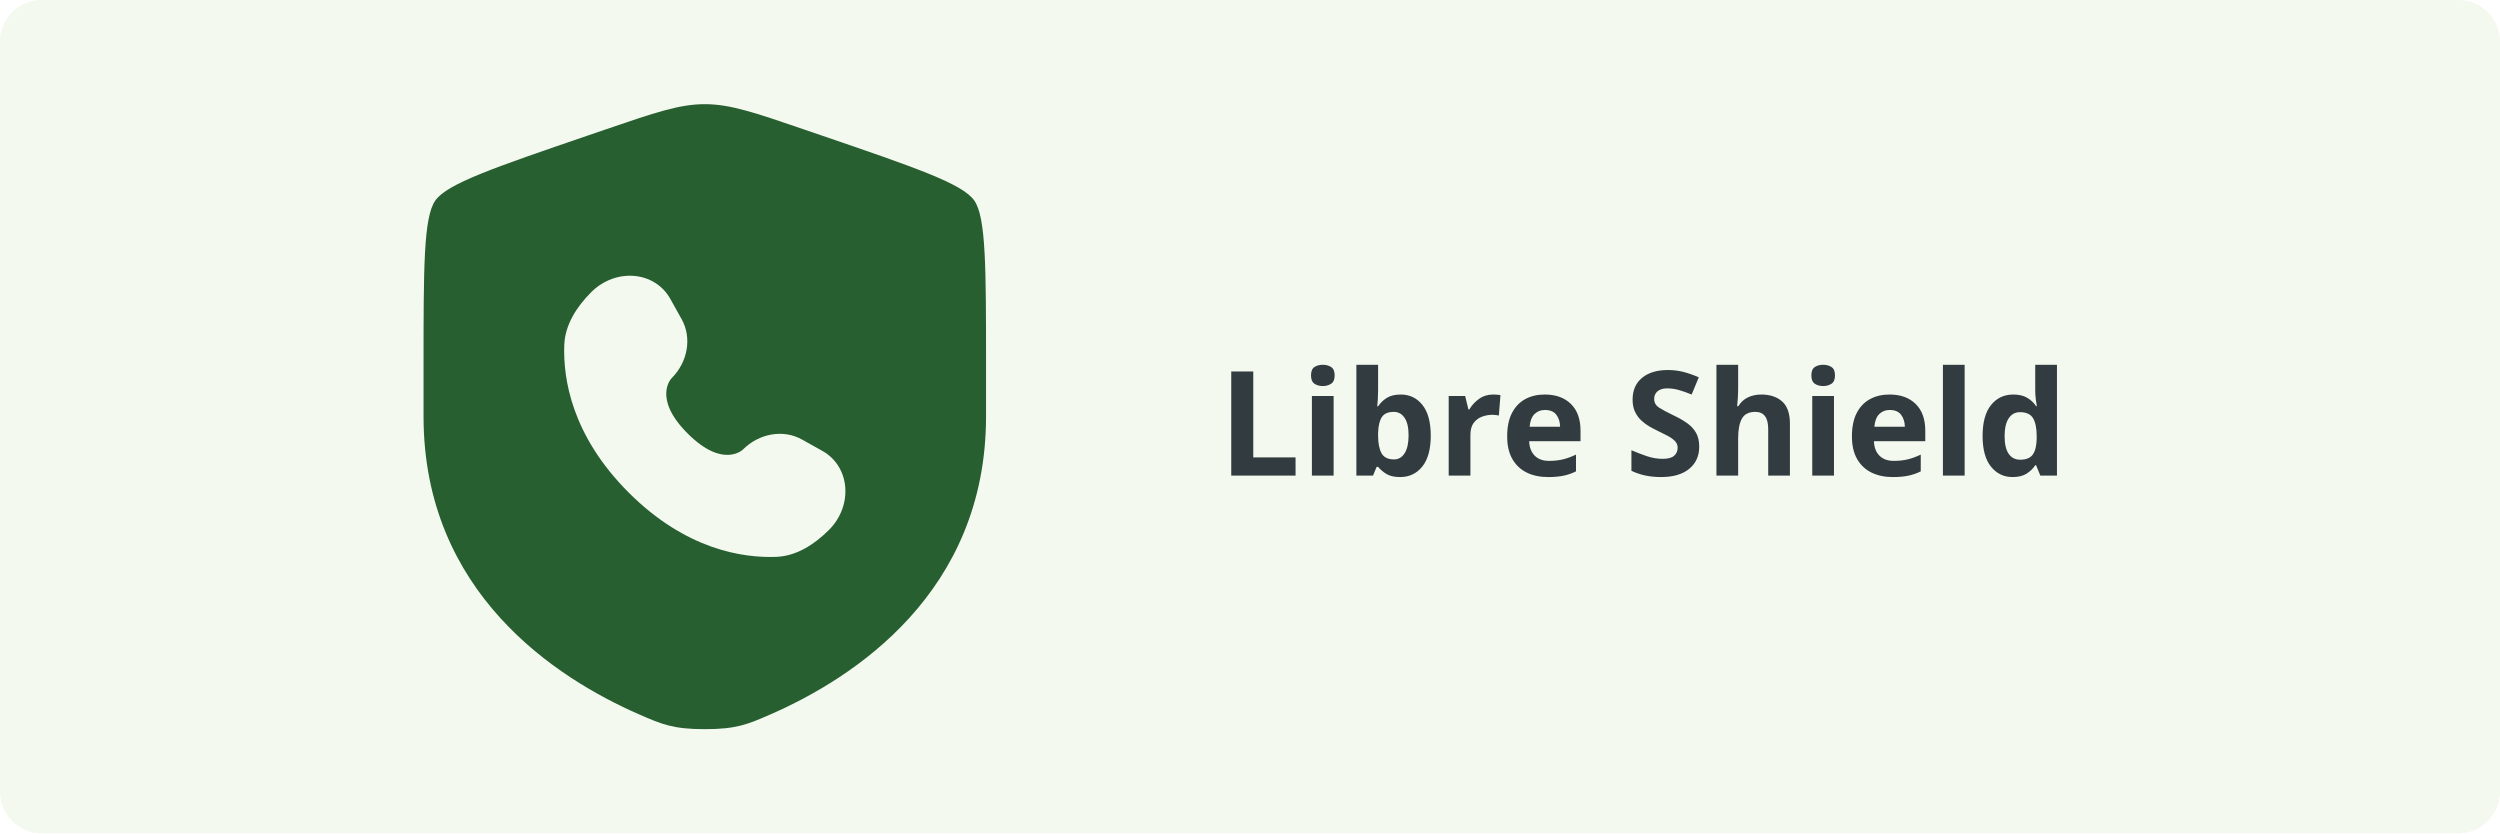
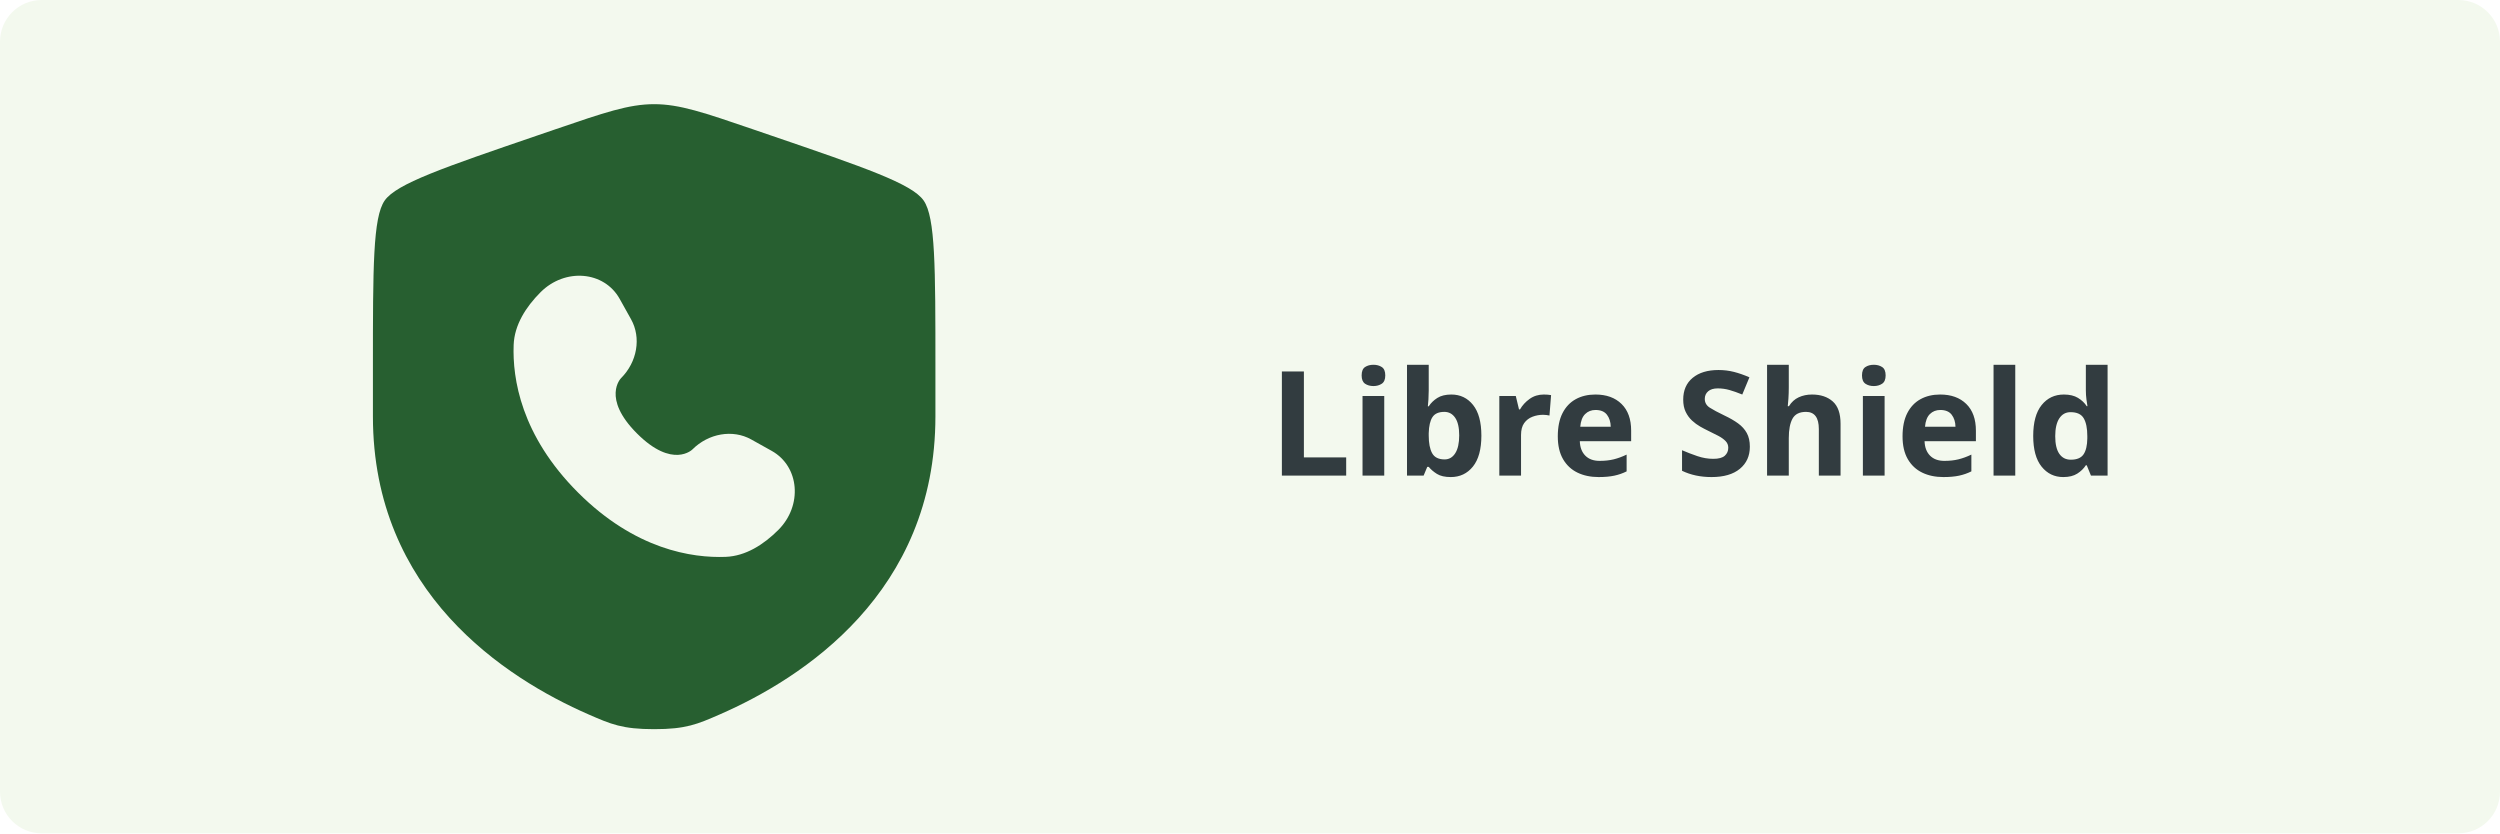
<svg xmlns="http://www.w3.org/2000/svg" width="3000" height="1000" id="screenshot-a4ed09ef-3fc1-80b7-8004-67d9c524d77a" fill="none" version="1.1">
  <style>@font-face{font-family:'Poppins';font-style:normal;font-weight:700;font-display:block;src:url(https://design.penpot.app/internal/gfonts/font/poppins/v21/pxiByp8kv8JHgFVrLCz7Z1JlFc-K.woff2) format('woff2');unicode-range:U+0100-02AF, U+0304, U+0308, U+0329, U+1E00-1E9F, U+1EF2-1EFF, U+2020, U+20A0-20AB, U+20AD-20C0, U+2113, U+2C60-2C7F, U+A720-A7FF}@font-face{font-family:'Poppins';font-style:normal;font-weight:700;font-display:block;src:url(https://design.penpot.app/internal/gfonts/font/poppins/v21/pxiByp8kv8JHgFVrLCz7Z1xlFQ.woff2) format('woff2');unicode-range:U+0000-00FF, U+0131, U+0152-0153, U+02BB-02BC, U+02C6, U+02DA, U+02DC, U+0304, U+0308, U+0329, U+2000-206F, U+2074, U+20AC, U+2122, U+2191, U+2193, U+2212, U+2215, U+FEFF, U+FFFD}</style>
  <g id="shape-a4ed09ef-3fc1-80b7-8004-67d9c524d77a">
    <defs>
      <clipPath id="frame-clip-a4ed09ef-3fc1-80b7-8004-67d9c524d77a-render-1" class="frame-clip frame-clip-def">
        <rect rx="50" ry="50" width="3000" height="1000" />
      </clipPath>
    </defs>
    <g clip-path="url(#frame-clip-a4ed09ef-3fc1-80b7-8004-67d9c524d77a-render-1)">
      <g class="fills" id="fills-a4ed09ef-3fc1-80b7-8004-67d9c524d77a">
        <rect width="3000" height="1000" class="frame-background" style="fill: rgb(243, 249, 238); fill-opacity: 1;" ry="50" rx="50" />
      </g>
      <g class="frame-children">
        <g id="shape-a4ed09ef-3fc1-80b7-8004-67da1c9b86e1">
          <g class="fills" id="fills-a4ed09ef-3fc1-80b7-8004-67da1c9b86e1">
-             <rect rx="0" ry="0" x="508.25" y="125" width="1983.5" height="750" class="frame-background" />
+             <rect rx="0" ry="0" width="3000" height="1000" class="frame-background" />
          </g>
          <g class="frame-children">
            <g id="shape-a4ed09ef-3fc1-80b7-8004-67d946e842be" style="fill: rgb(0, 0, 0);">
              <g id="shape-a4ed09ef-3fc1-80b7-8004-67d946ea4735">
-                 <path d="M508.25 440.626c0-119.911 0-179.866 14.157-200.036 14.157-20.17 70.53-39.467 183.277-78.06l21.481-7.353C785.937 135.059 815.322 125 845.75 125c30.428 0 59.813 10.059 118.586 30.177l21.48 7.353c112.747 38.593 169.121 57.89 183.278 78.06 14.156 20.17 14.156 80.125 14.156 200.036v59.052c0 211.424-158.963 314.028-258.697 357.595C897.5 869.089 883.974 875 845.75 875s-51.75-5.911-78.804-17.727C667.211 813.706 508.25 711.102 508.25 499.678v-59.052Z" style="fill: rgb(39, 95, 48);" class="fills" id="fills-a4ed09ef-3fc1-80b7-8004-67d946ea4735" />
+                 <path d="M447.5 440.626c0-119.911 0-179.866 14.157-200.036 14.157-20.17 70.53-39.467 183.277-78.06l21.481-7.353C725.187 135.059 754.572 125 785 125c30.428 0 59.813 10.059 118.586 30.177l21.48 7.353c112.747 38.593 169.121 57.89 183.278 78.06 14.156 20.17 14.156 80.125 14.156 200.036v59.052c0 211.424-158.963 314.028-258.697 357.595C836.75 869.089 823.224 875 785 875s-51.75-5.911-78.804-17.727C606.461 813.706 447.5 711.102 447.5 499.678v-59.052Z" style="fill: rgb(39, 95, 48);" class="fills" id="fills-a4ed09ef-3fc1-80b7-8004-67d946ea4735" />
              </g>
              <g id="shape-a4ed09ef-3fc1-80b7-8004-67d946eae1f9">
-                 <path d="m804.356 358.638 13.69 24.53c12.354 22.138 7.395 51.179-12.064 70.638 0 0-23.6 23.603 19.192 66.396 42.778 42.778 66.396 19.192 66.396 19.192 19.459-19.46 48.499-24.419 70.636-12.064l24.531 13.689c33.429 18.656 37.376 65.535 7.994 94.919-17.655 17.655-39.285 31.394-63.194 32.298-40.249 1.527-108.604-8.659-177.171-77.226-68.567-68.568-78.754-136.922-77.228-177.171.907-23.91 14.644-45.539 32.3-63.194 29.383-29.383 76.262-25.436 94.918 7.993Z" style="fill: rgb(243, 249, 238);" class="fills" id="fills-a4ed09ef-3fc1-80b7-8004-67d946eae1f9" />
+                 <path d="m743.606 358.638 13.69 24.53c12.355 22.138 7.396 51.179-12.064 70.638 0 0-23.6 23.603 19.192 66.396 42.778 42.778 66.396 19.192 66.396 19.192 19.459-19.46 48.499-24.419 70.637-12.064l24.53 13.689c33.43 18.656 37.376 65.535 7.994 94.919-17.655 17.655-39.285 31.394-63.194 32.298-40.249 1.527-108.604-8.659-177.171-77.226-68.567-68.568-78.754-136.922-77.228-177.171.907-23.91 14.645-45.539 32.3-63.194 29.383-29.383 76.262-25.436 94.918 7.993Z" style="fill: rgb(243, 249, 238);" class="fills" id="fills-a4ed09ef-3fc1-80b7-8004-67d946eae1f9" />
              </g>
            </g>
            <g class="text-container" id="shape-a4ed09ef-3fc1-80b7-8004-67d9fbc80396">
              <defs>
-                 <pattern patternUnits="userSpaceOnUse" x="1461.75" y="395" width="1029.188" height="245" id="fill-0-render-6-0">
+                 <pattern patternUnits="userSpaceOnUse" x="1522.5" y="395" width="1029.188" height="245" id="fill-0-render-6-0">
                  <rect width="1029.188" height="245" style="fill: rgb(50, 60, 64); fill-opacity: 1;" />
                </pattern>
              </defs>
-               <text x="1461.75" y="622" dominant-baseline="ideographic" textLength="1029.188" lengthAdjust="spacingAndGlyphs" style="text-transform: none; font-family: Poppins; letter-spacing: normal; font-style: normal; font-weight: 700; white-space: pre; font-size: 175px; text-decoration: none solid rgb(50, 60, 64); direction: ltr; fill: rgb(50, 60, 64); fill-opacity: 1;" class="fills" id="fills-a4ed09ef-3fc1-80b7-8004-67d9fbc80396">Libre Shield</text>
+               <text x="1522.5" y="622" dominant-baseline="ideographic" textLength="1029.188" lengthAdjust="spacingAndGlyphs" style="text-transform: none; font-family: Poppins; letter-spacing: normal; font-style: normal; font-weight: 700; white-space: pre; font-size: 175px; text-decoration: none solid rgb(50, 60, 64); direction: ltr; fill: rgb(50, 60, 64); fill-opacity: 1;" class="fills" id="fills-a4ed09ef-3fc1-80b7-8004-67d9fbc80396">Libre Shield</text>
            </g>
          </g>
        </g>
      </g>
    </g>
  </g>
</svg>
